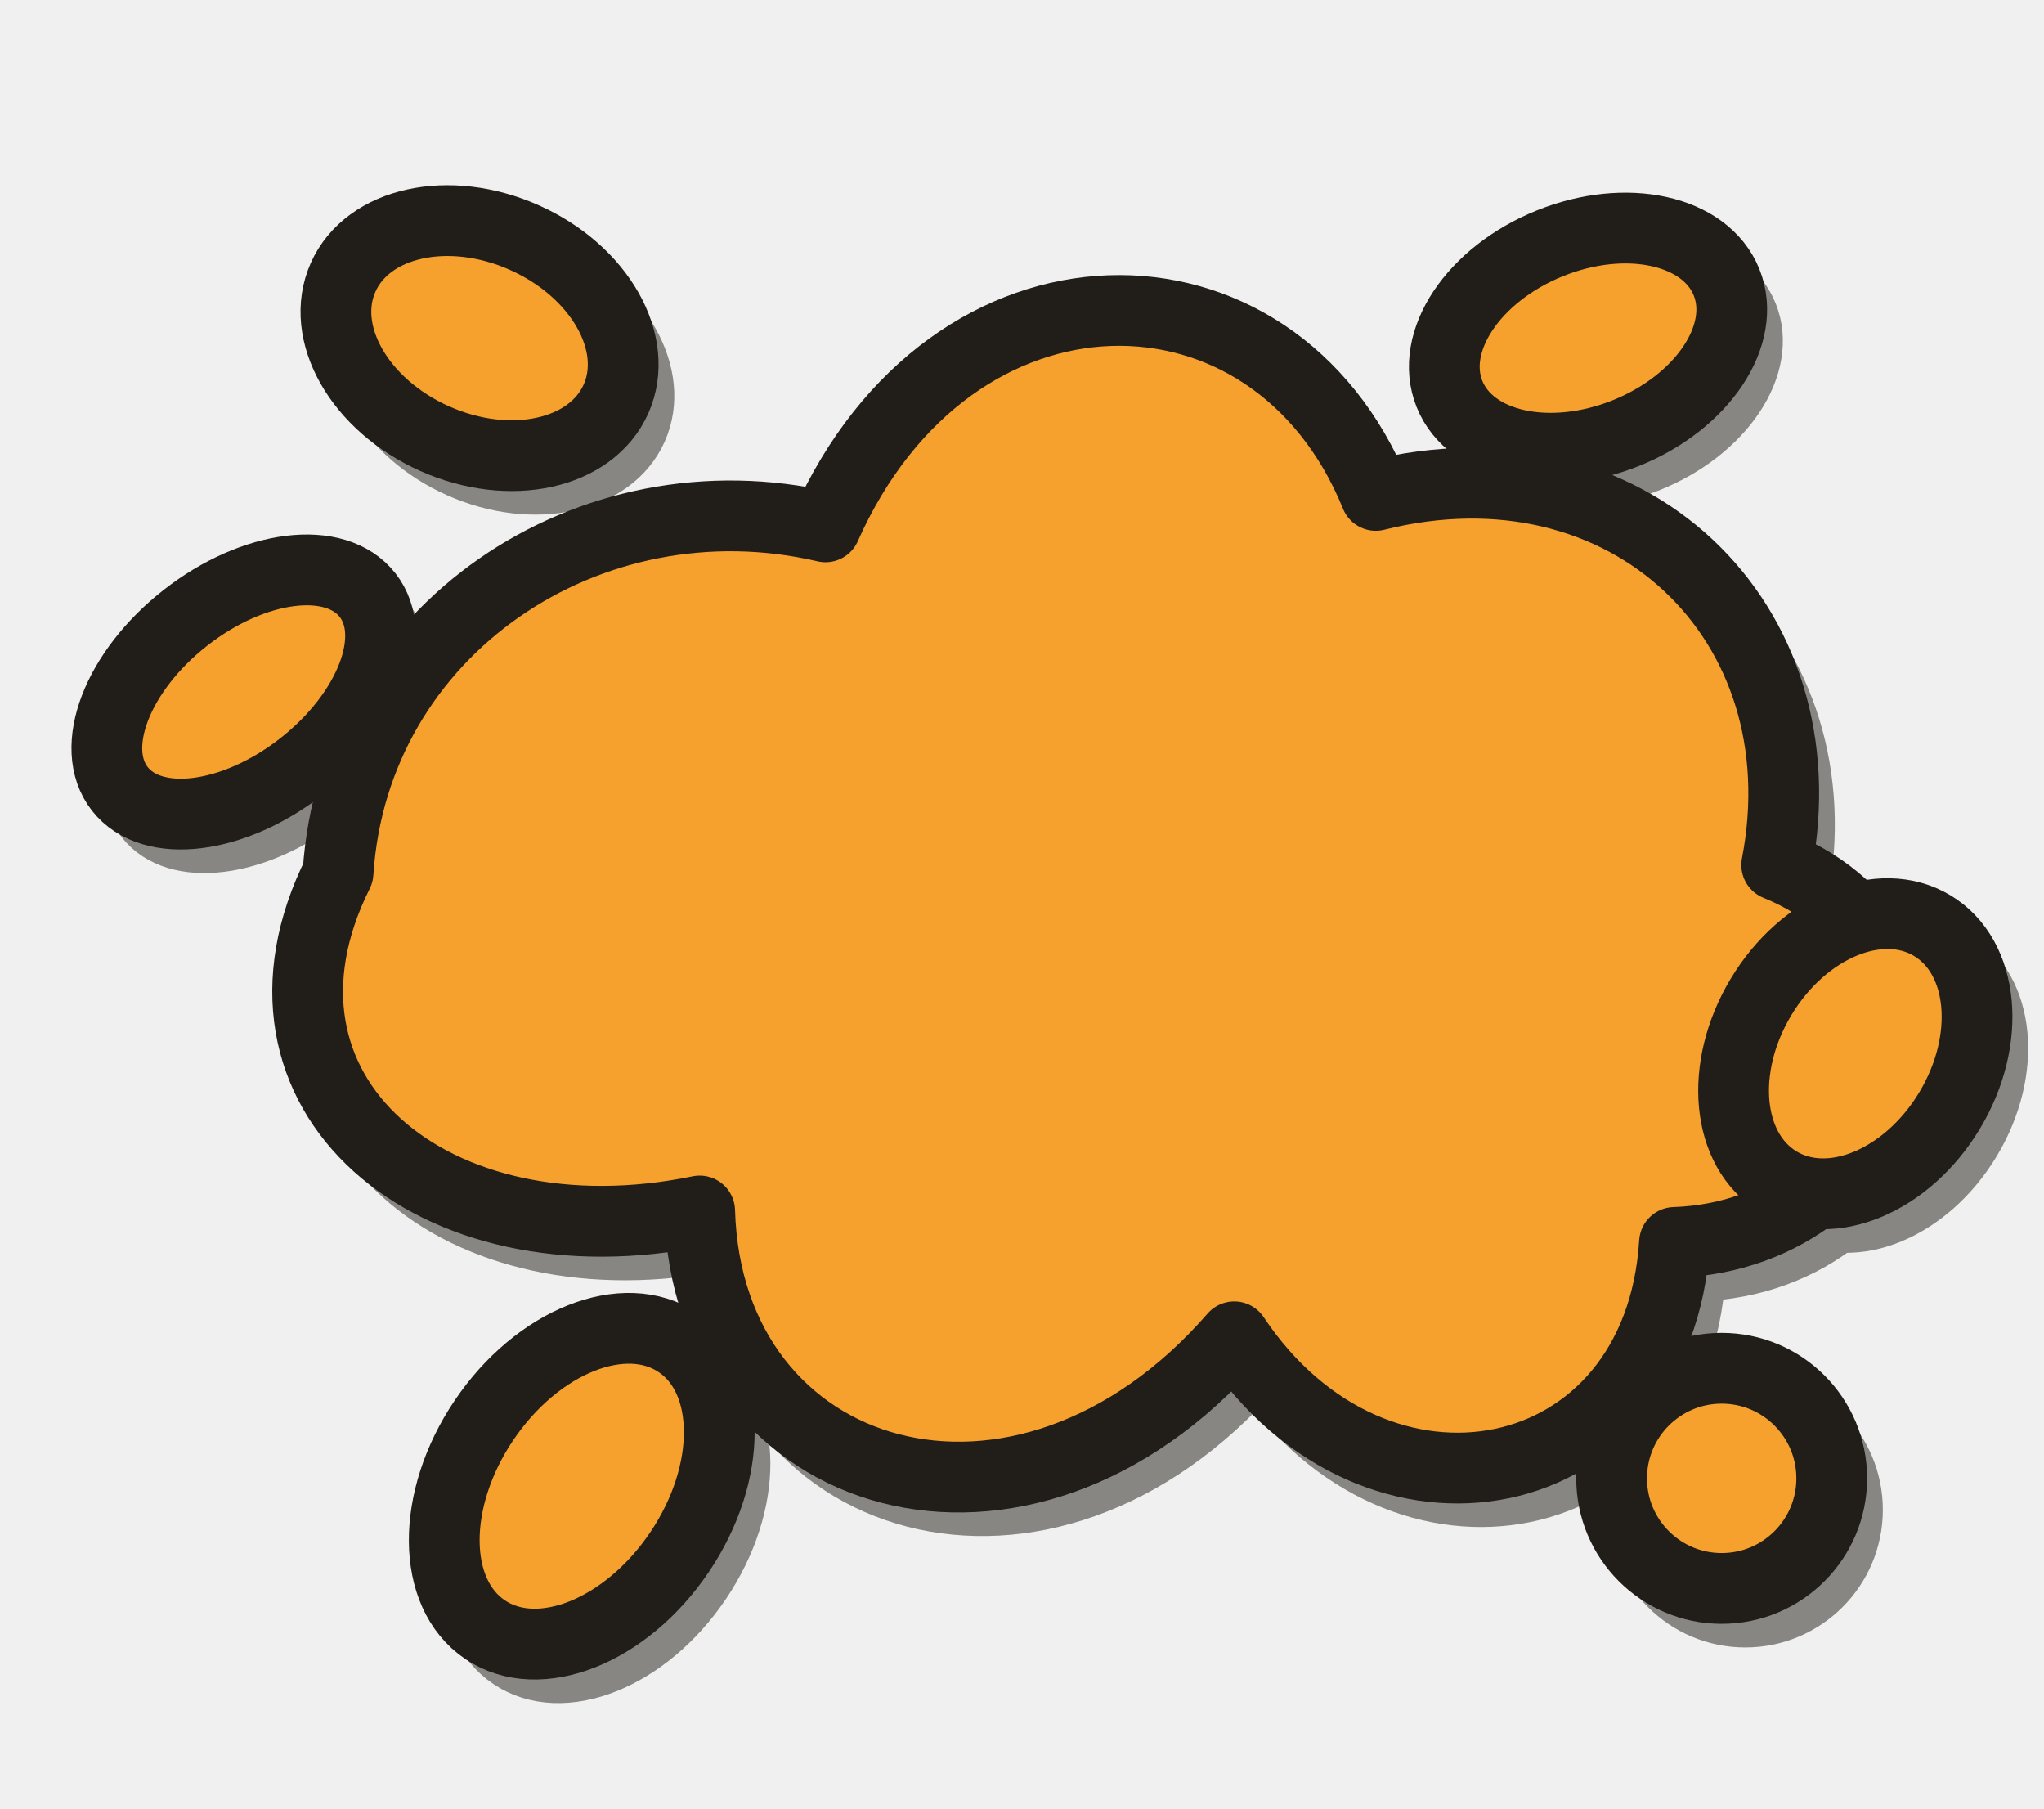
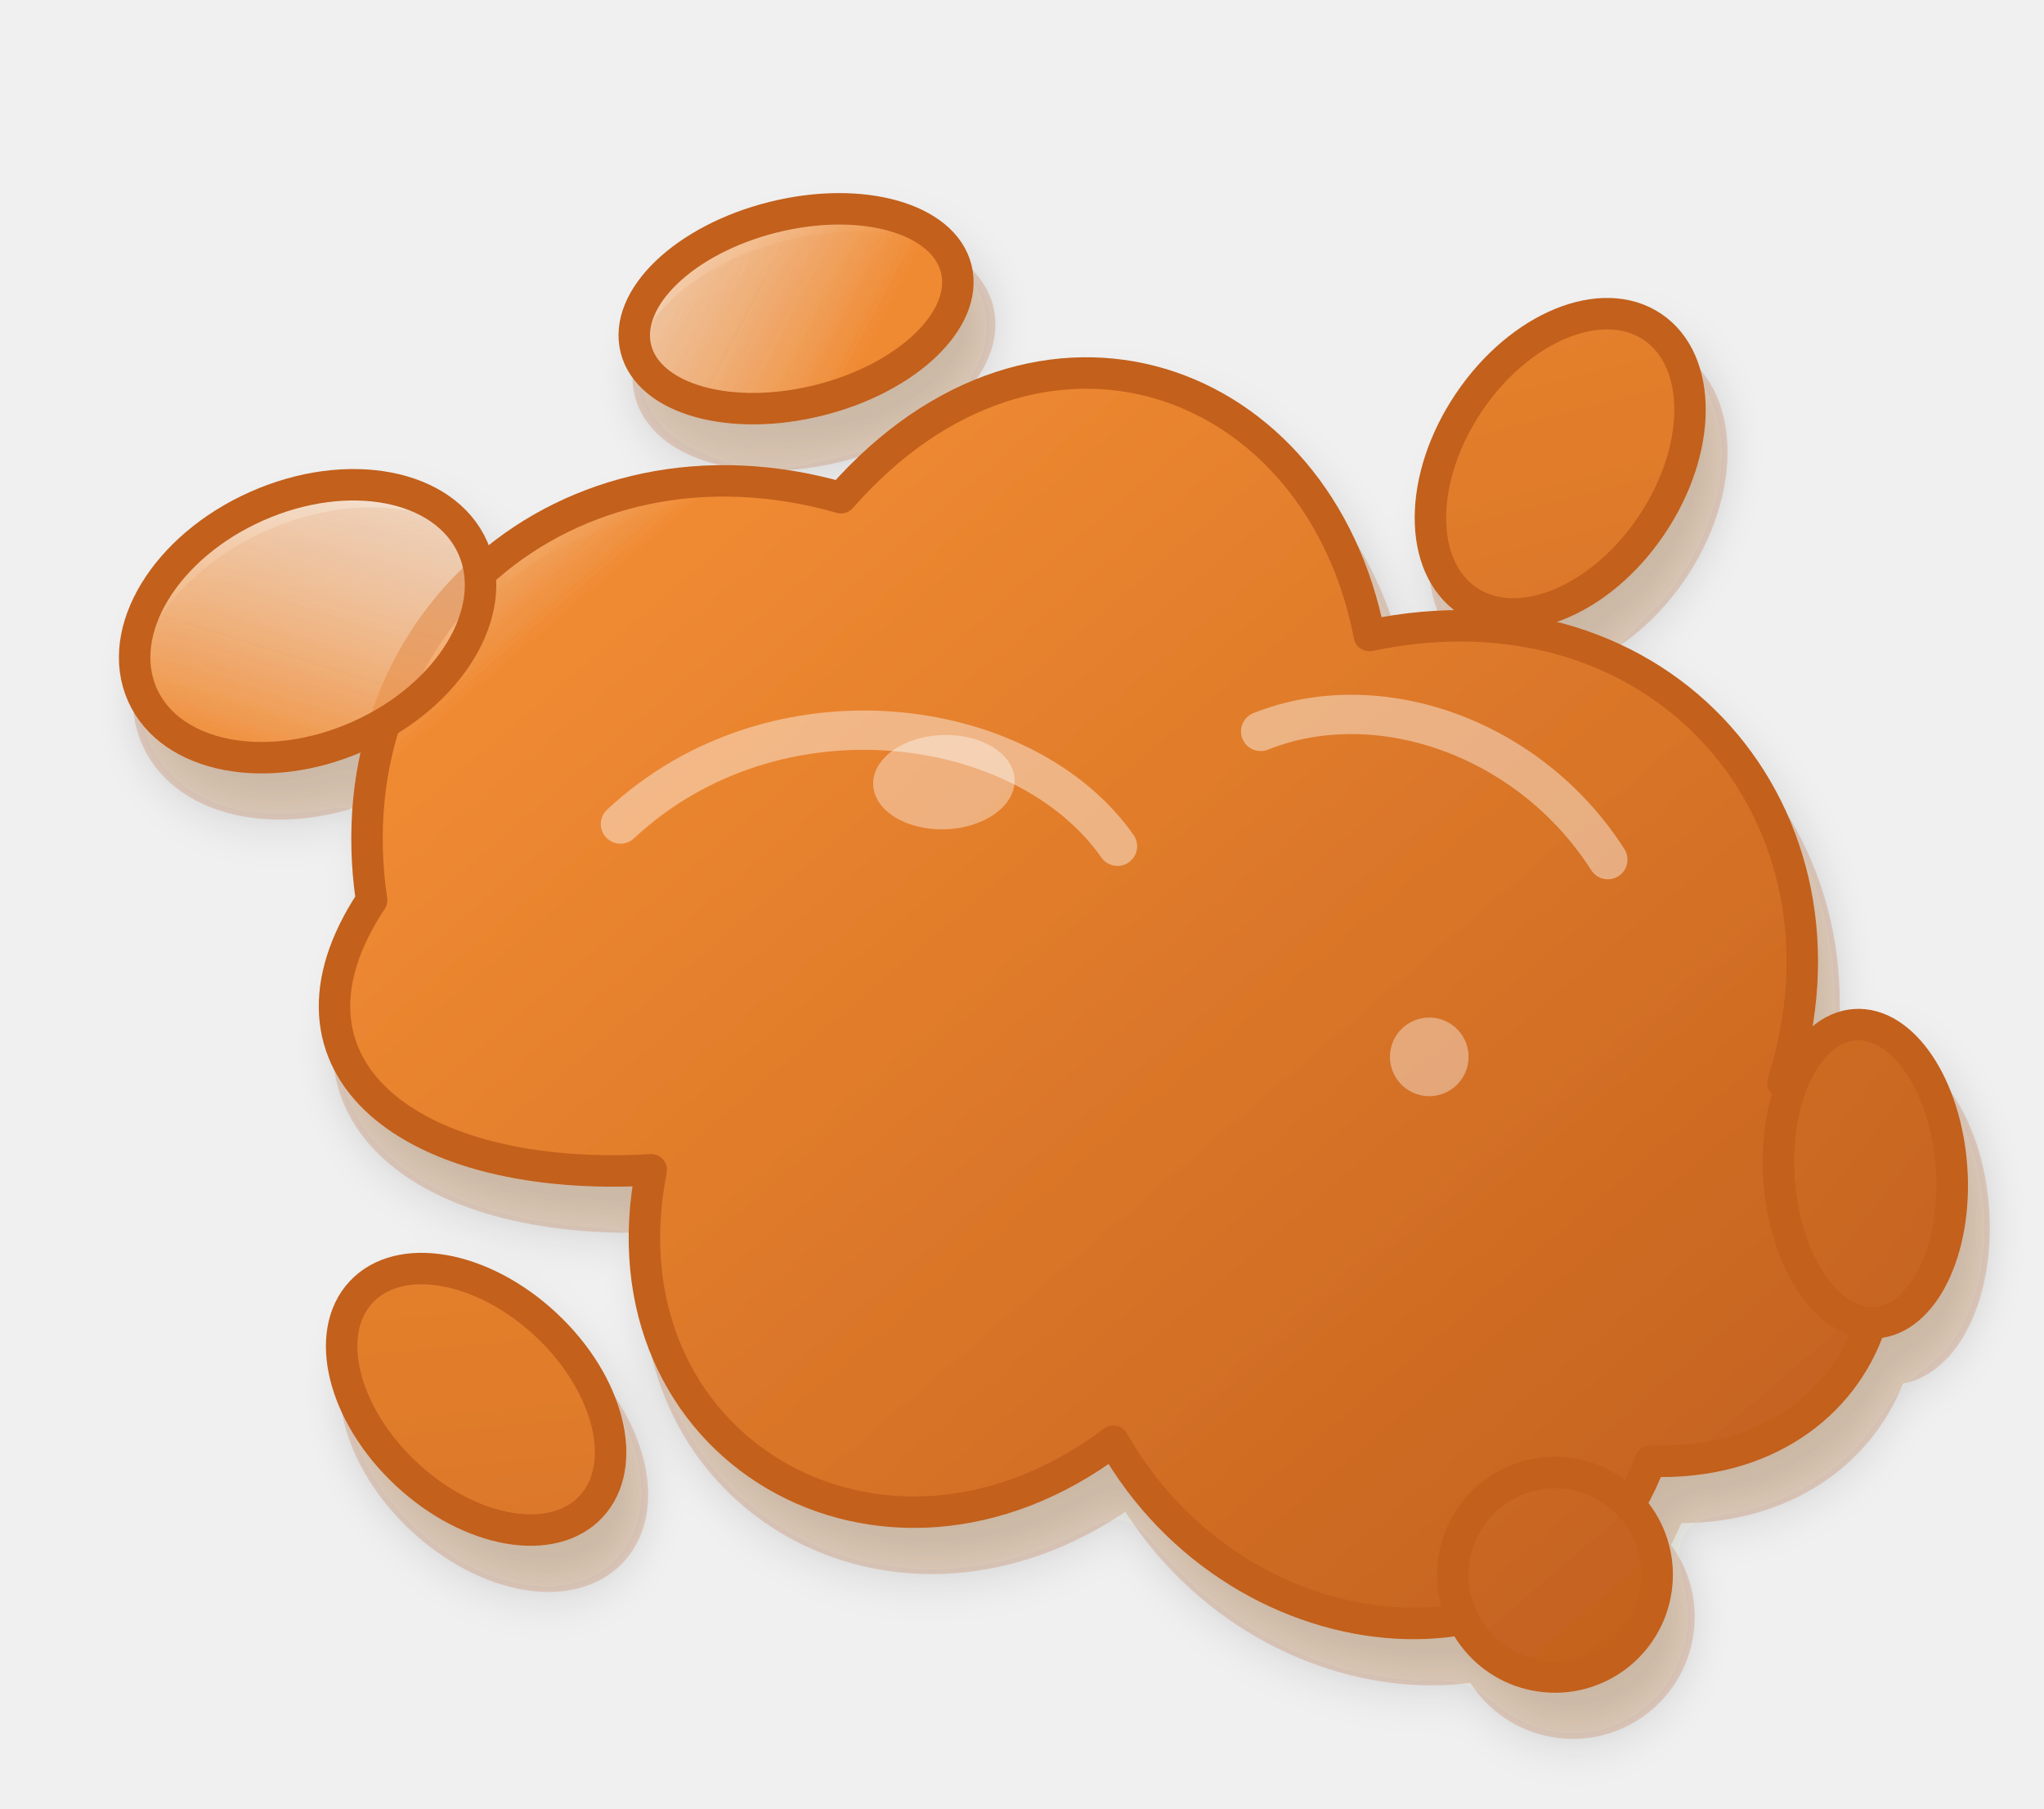
<svg xmlns="http://www.w3.org/2000/svg" viewBox="0 0 260 230" fill="none">
-   <g opacity=".58" fill="#3d3934" stroke="#3d3934" stroke-width="7" stroke-linecap="round" stroke-linejoin="round" transform="translate(3 4)">
-     <path d="M43 111C45 80 75 60 105 67C121 31 162 31 175 63C207 55 232 79 226 110C253 121 242 157 213 158C211 190 175 197 157 170C130 201 90 189 89 154C55 161 29 139 43 111Z" />
-     <ellipse cx="31" cy="88" rx="20" ry="12" transform="rotate(-38 31 88)" />
-     <ellipse cx="61" cy="43" rx="19" ry="14" transform="rotate(24 61 43)" />
-     <ellipse cx="202" cy="43" rx="19" ry="13" transform="rotate(-22 202 43)" />
-     <ellipse cx="236" cy="134" rx="14" ry="19" transform="rotate(31 236 134)" />
-     <ellipse cx="74" cy="189" rx="15" ry="22" transform="rotate(34 74 189)" />
-     <circle cx="219" cy="188" r="14" />
-   </g>
-   <g fill="#f6a12d" stroke="#211d19" stroke-width="9" stroke-linecap="round" stroke-linejoin="round">
-     <path d="M43 111C45 80 75 60 105 67C121 31 162 31 175 63C207 55 232 79 226 110C253 121 242 157 213 158C211 190 175 197 157 170C130 201 90 189 89 154C55 161 29 139 43 111Z" />
-     <ellipse cx="31" cy="88" rx="20" ry="12" transform="rotate(-38 31 88)" />
-     <ellipse cx="61" cy="43" rx="19" ry="14" transform="rotate(24 61 43)" />
-     <ellipse cx="202" cy="43" rx="19" ry="13" transform="rotate(-22 202 43)" />
-     <ellipse cx="236" cy="134" rx="14" ry="19" transform="rotate(31 236 134)" />
-     <ellipse cx="74" cy="189" rx="15" ry="22" transform="rotate(34 74 189)" />
-     <circle cx="219" cy="188" r="14" />
+   <defs>
+     <linearGradient id="paint-orange_window_svg" x1="36" y1="34" x2="226" y2="202" gradientUnits="userSpaceOnUse">
+       <stop offset="0" stop-color="#ffffff" stop-opacity="0.32" />
+       <stop offset="0.23" stop-color="#f08a32" />
+       <stop offset="1" stop-color="#c2601e" />
+     </linearGradient>
+     <filter id="soft-orange_window_svg" x="-20%" y="-20%" width="140%" height="140%" color-interpolation-filters="sRGB">
+       <feDropShadow dx="3" dy="5" stdDeviation="3" flood-color="#2a2118" flood-opacity="0.16" />
+     </filter>
+   </defs>
+   <g transform="translate(130.0 115.0) rotate(8) translate(-130.0 -115.0)">
+     <g opacity="0.22" fill="#c2601e" stroke="#c2601e" stroke-width="5" stroke-linecap="round" stroke-linejoin="round" transform="translate(3 5)">
+       <path d="M48 126C38 92 64 62 100 67C121 35 158 43 169 75C205 62 235 89 229 124C254 138 248 171 219 174C212 205 171 207 151 181C125 207 86 191 88 155C58 161 37 149 48 126Z" />
+       <ellipse cx="35" cy="92" rx="16" ry="23" transform="rotate(58 35 92)" />
+       <ellipse cx="91" cy="44" rx="21" ry="12" transform="rotate(-22 91 44)" />
+       <ellipse cx="190" cy="50" rx="14" ry="21" transform="rotate(26 190 50)" />
+       <ellipse cx="241" cy="134" rx="11" ry="19" transform="rotate(-12 241 134)" />
+       <ellipse cx="70" cy="187" rx="20" ry="13" transform="rotate(35 70 187)" />
+       <circle cx="209" cy="190" r="13" />
+     </g>
+     <g filter="url(#soft-orange_window_svg)" fill="url(#paint-orange_window_svg)" stroke="#c2601e" stroke-width="4" stroke-linecap="round" stroke-linejoin="round">
+       <path d="M48 126C38 92 64 62 100 67C121 35 158 43 169 75C205 62 235 89 229 124C254 138 248 171 219 174C212 205 171 207 151 181C125 207 86 191 88 155C58 161 37 149 48 126Z" />
+       <ellipse cx="35" cy="92" rx="16" ry="23" transform="rotate(58 35 92)" />
+       <ellipse cx="91" cy="44" rx="21" ry="12" transform="rotate(-22 91 44)" />
+       <ellipse cx="190" cy="50" rx="14" ry="21" transform="rotate(26 190 50)" />
+       <ellipse cx="241" cy="134" rx="11" ry="19" transform="rotate(-12 241 134)" />
+       <ellipse cx="70" cy="187" rx="20" ry="13" transform="rotate(35 70 187)" />
+       <circle cx="209" cy="190" r="13" />
+     </g>
+     <g fill="none" stroke="#ffffff" stroke-width="5" stroke-linecap="round" opacity="0.42">
+       <path d="M78 112C95 91 127 91 141 106" />
+       <path d="M157 89C171 81 191 85 203 99" />
+     </g>
+     <g fill="#ffffff" opacity="0.38">
+       <ellipse cx="118" cy="101" rx="9" ry="6" transform="rotate(-10 118 101)" />
+       <circle cx="184" cy="127" r="5" />
+     </g>
  </g>
</svg>
